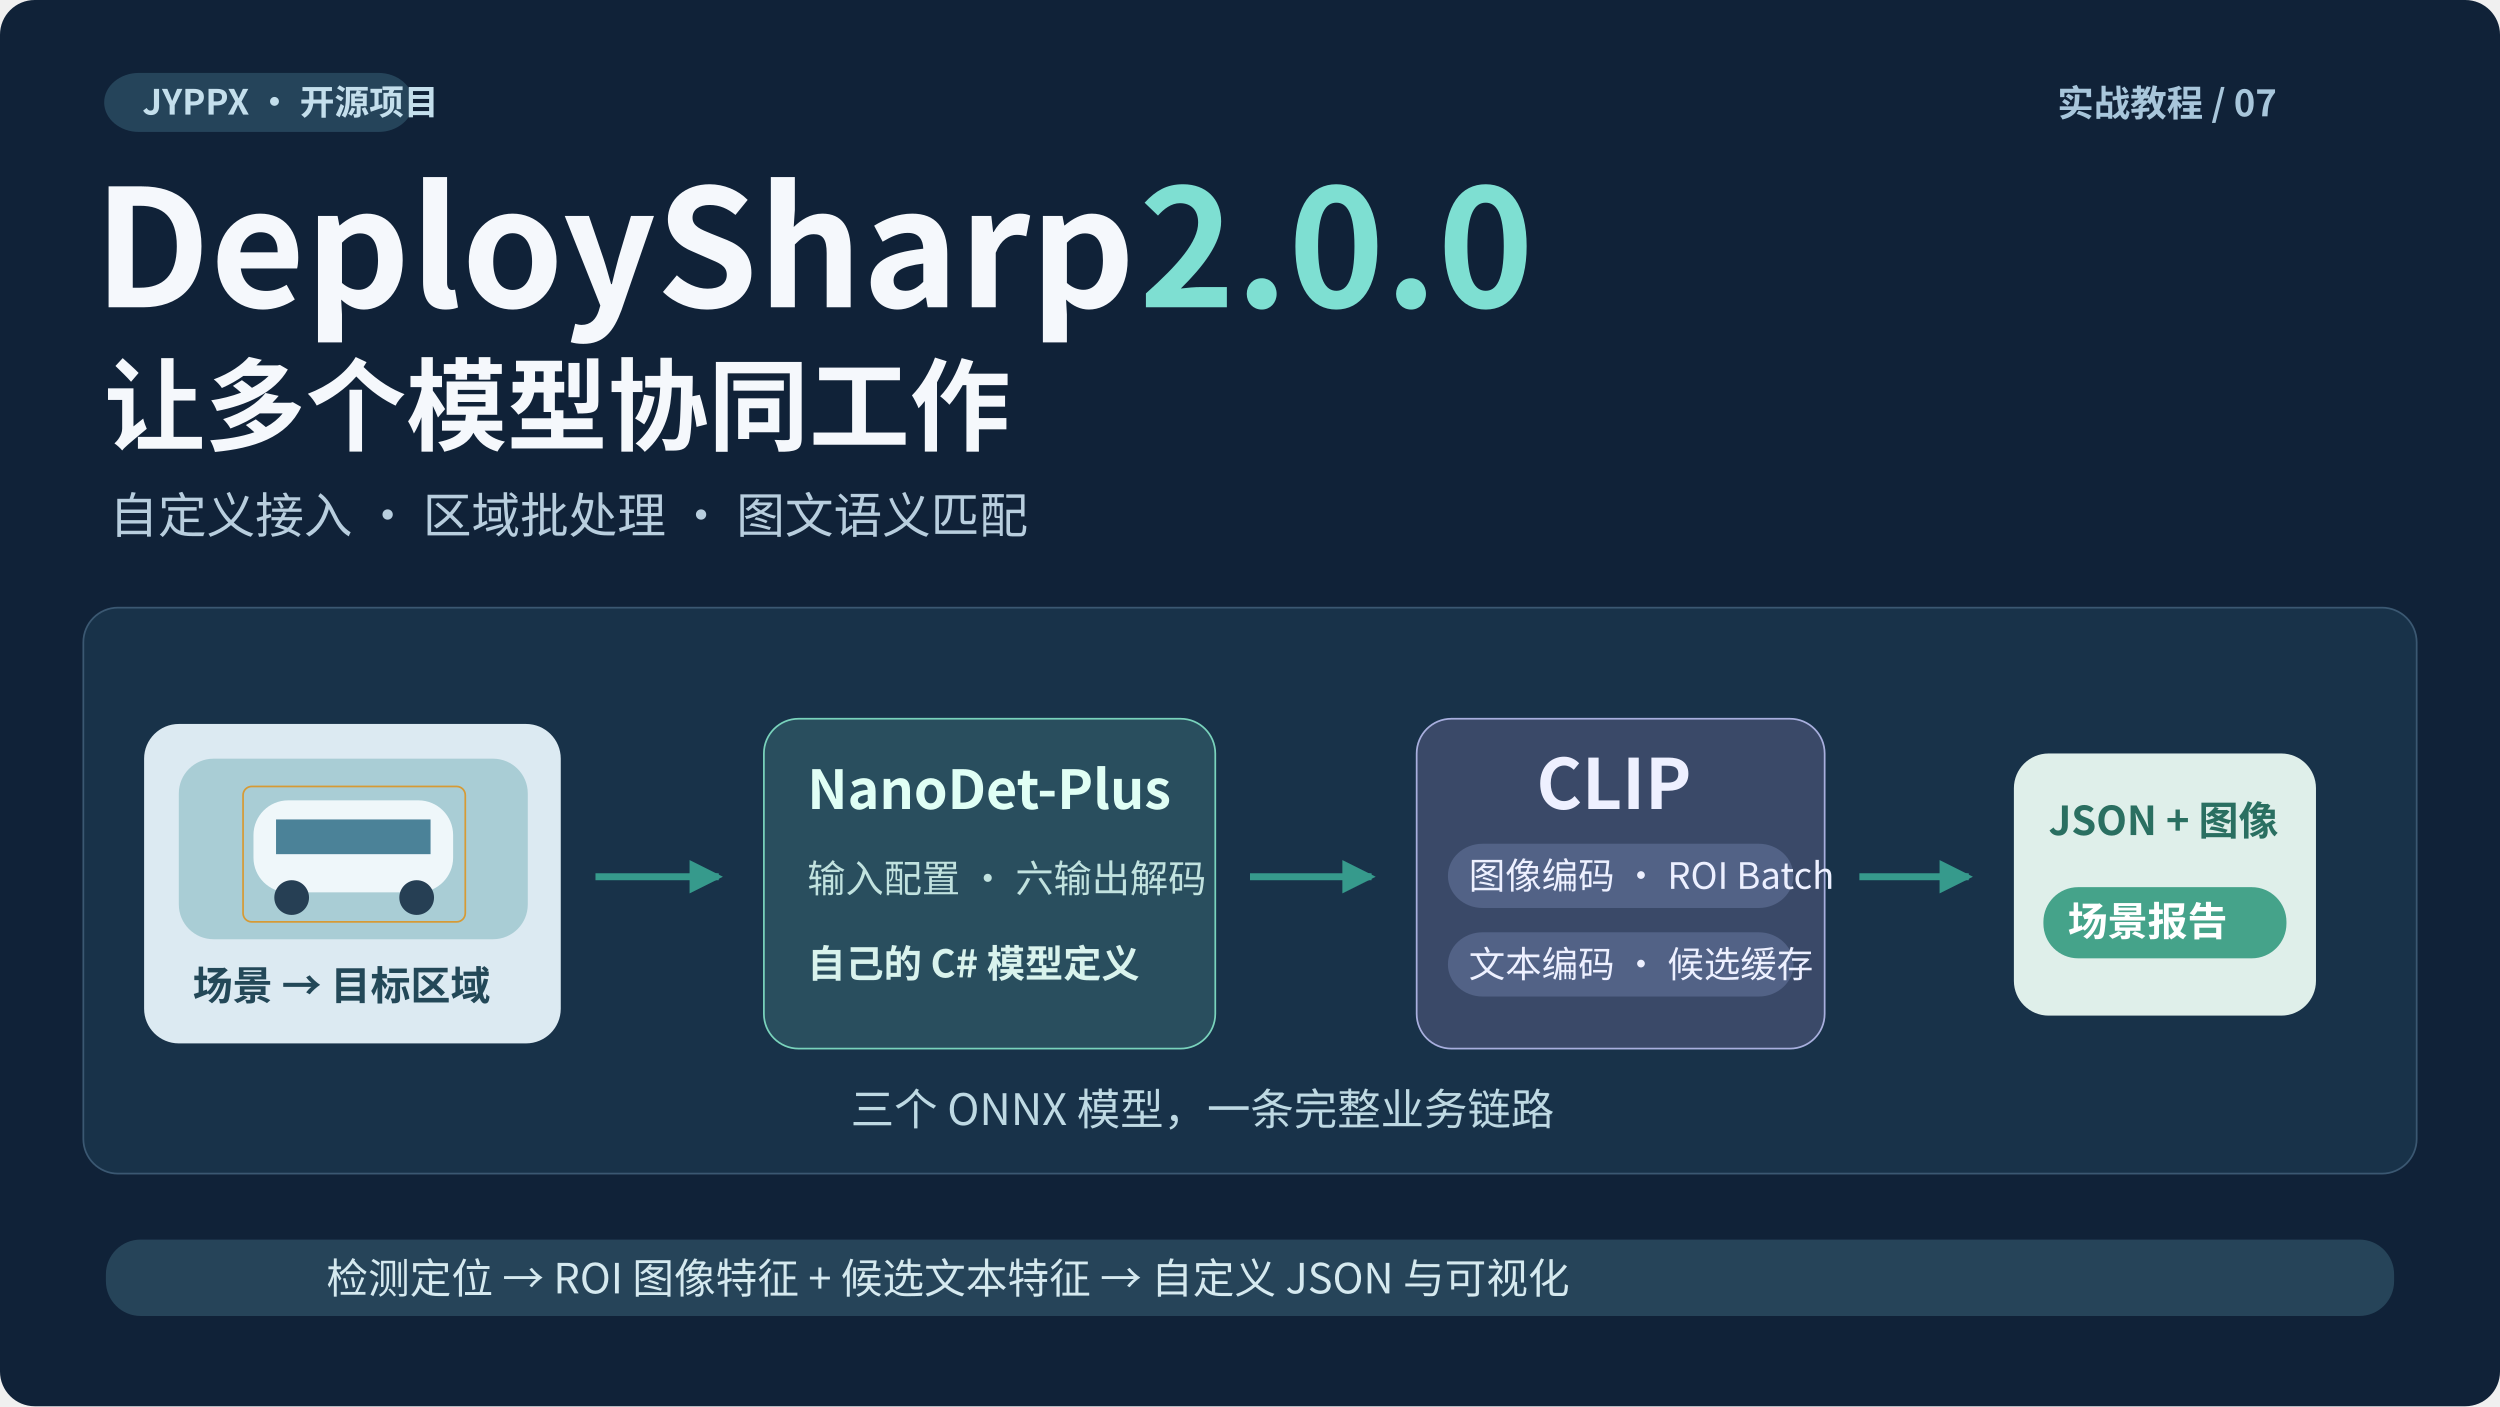
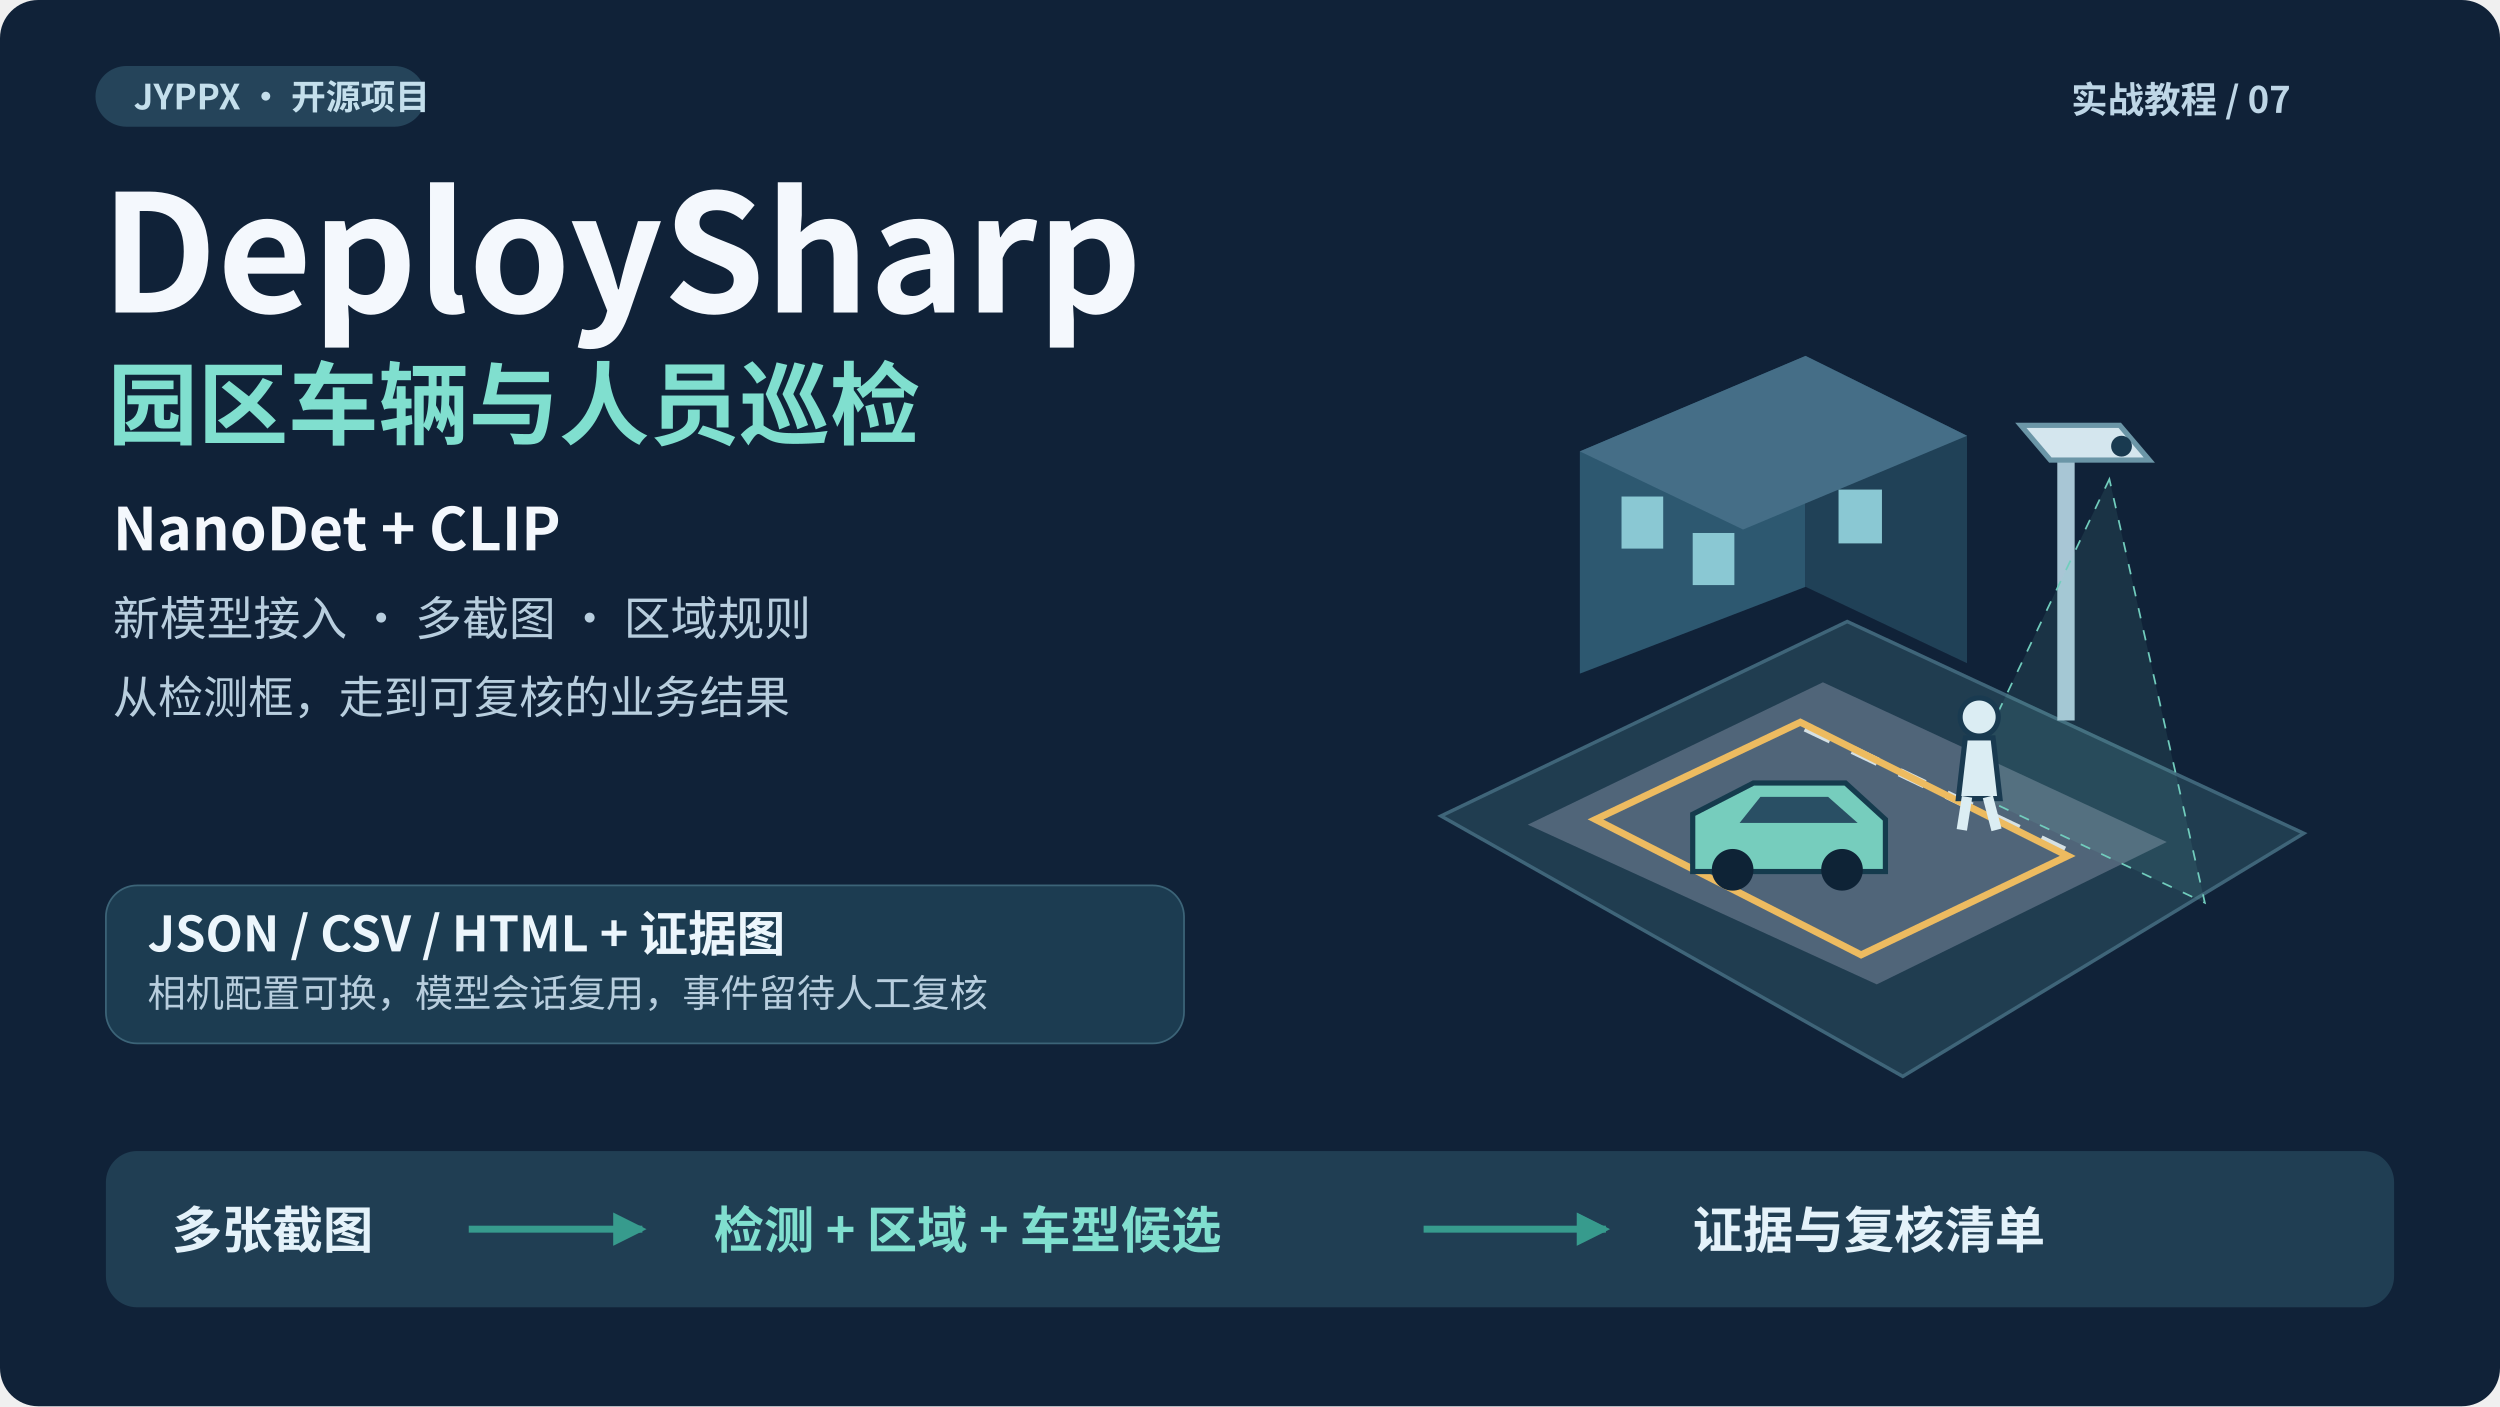
<svg xmlns="http://www.w3.org/2000/svg" width="1440" height="810" viewBox="0 0 1440 810" role="img" aria-labelledby="title desc">
  <defs>
    <marker id="arrow" viewBox="0 0 10 10" refX="8" refY="5" markerWidth="6" markerHeight="6" orient="auto">
-       <path d="M1 1L9 5L1 9Z" fill="#369a8c" />
+       <path d="M1 1L9 5L1 9Z" fill="#379b8d" />
    </marker>
-     <filter id="shadow">
-       <feDropShadow dx="0" dy="8" stdDeviation="8" flood-opacity=".16" />
-     </filter>
  </defs>
-   <rect x="0" y="0" width="1440" height="810" rx="20" fill="#102238" stroke="none" />
+   <rect width="1440" height="810" rx="22" fill="#102238" />
  <g font-family="Segoe UI, Microsoft YaHei, Noto Sans CJK SC, sans-serif">
-     <rect x="60" y="42" width="178" height="34" rx="20" fill="#25445a" stroke="none" />
-     <text x="82" y="66" font-size="20" fill="#c4dfec" font-weight="600">JYPPX · 开源项目</text>
-     <text x="1185" y="67" font-size="21" fill="#a8c6db" font-weight="600">实战教程 / 07</text>
-     <text x="54" y="177" font-size="94" fill="#f5f8fc" font-weight="750">DeploySharp</text>
-     <text x="656" y="177" font-size="94" fill="#7edfd2" font-weight="750">2.0.0</text>
-     <text x="60" y="255" font-size="58" fill="#f5f8fc" font-weight="750">让多个模型协同工作</text>
-     <text x="63" y="307" font-size="28" fill="#b8cede" font-weight="400">自定义接入 · 区域批处理 · 图文语义匹配</text>
-     <rect x="48" y="350" width="1344" height="326" rx="20" fill="#183249" stroke="#3b5872" />
-     <rect x="83" y="417" width="240" height="184" rx="20" fill="#dceaf2" stroke="none" />
-     <rect x="103" y="437" width="201" height="104" rx="20" fill="#a9cdd5" stroke="none" />
-     <rect x="146" y="461" width="115" height="53" rx="20" fill="#eff7fa" stroke="none" />
-     <rect x="159" y="472" width="89" height="20" rx="0" fill="#4b8298" stroke="none" />
-     <circle cx="168" cy="517" r="10" fill="#263f54" />
-     <circle cx="240" cy="517" r="10" fill="#263f54" />
-     <rect x="140" y="453" width="128" height="78" rx="5" fill="none" stroke="#d69a35" />
-     <text x="111" y="576" font-size="23" fill="#234858" font-weight="650">场景 → 目标区域</text>
-     <rect x="440" y="414" width="260" height="190" rx="20" fill="#294e5e" stroke="#79d3bc" />
-     <text x="465" y="466" font-size="31" fill="#e0fff5" font-weight="700">NanoDet-Plus</text>
-     <text x="465" y="514" font-size="22" fill="#c1e2df" font-weight="400">输入配置 · 六输出解码</text>
-     <text x="465" y="563" font-size="22" fill="#d9f3ed" font-weight="650">自己的 C# 模型定义</text>
-     <rect x="816" y="414" width="235" height="190" rx="20" fill="#3a4968" stroke="#a8afde" />
-     <text x="885" y="466" font-size="40" fill="#eef0ff" font-weight="750">CLIP</text>
-     <rect x="834" y="486" width="199" height="37" rx="20" fill="#526286" stroke="none" />
-     <text x="846" y="512" font-size="21" fill="#edf0ff" font-weight="400">图像编码 · ROI Batch</text>
-     <rect x="834" y="537" width="199" height="37" rx="20" fill="#526286" stroke="none" />
-     <text x="846" y="563" font-size="21" fill="#edf0ff" font-weight="400">文本编码 · 候选缓存</text>
-     <rect x="1160" y="434" width="174" height="151" rx="20" fill="#dfefea" stroke="none" />
-     <text x="1180" y="481" font-size="23" fill="#2a6f61" font-weight="700">JSON + 图像</text>
-     <rect x="1177" y="511" width="140" height="41" rx="20" fill="#45a38a" stroke="none" />
-     <text x="1191" y="539" font-size="23" fill="#fff" font-weight="650">场景报告</text>
-     <path d="M343 505H414" fill="none" stroke="#369a8c" stroke-width="4" marker-end="url(#arrow)" />
-     <path d="M720 505H790" fill="none" stroke="#369a8c" stroke-width="4" marker-end="url(#arrow)" />
-     <path d="M1071 505H1134" fill="none" stroke="#369a8c" stroke-width="4" marker-end="url(#arrow)" />
-     <text x="490" y="648" font-size="25" fill="#bed9e3" font-weight="400">三个 ONNX 模型，一条完整业务链路</text>
-     <rect x="61" y="714" width="1318" height="44" rx="20" fill="#264459" stroke="none" />
-     <text x="188" y="745" font-size="24" fill="#d5e9ef" font-weight="400">检测定位 → ROI 图像特征 + 候选文本特征 → 自定义 JSON 与可视化</text>
+     <rect x="55" y="38" width="190" height="35" rx="18" fill="#25445a" stroke="none" />
+     <text x="77" y="63" font-size="20" fill="#c4dfec" font-weight="600">JYPPX · 开源项目</text>
+     <text x="1193" y="65" font-size="21" fill="#bed6e6" font-weight="600">实战教程 / 07</text>
+     <text x="58" y="180" font-size="94" fill="#f4f8fd" font-weight="750">DeploySharp</text>
+     <text x="62" y="252" font-size="52" fill="#80dfcf" font-weight="750">园区车辆与人员巡检</text>
+     <text x="65" y="317" font-size="34" fill="#f4f8fd" font-weight="650">NanoDet + CLIP</text>
+     <text x="65" y="366" font-size="27" fill="#b8cede" font-weight="400">新模型接入 · 多截图 · 区域规则</text>
+     <text x="65" y="411" font-size="26" fill="#b8cede" font-weight="400">从检测框，走到可复核的业务结果</text>
+     <g transform="translate(830 170)">
+       <path d="M0 300L234 188L497 310L266 450Z" fill="#203d50" stroke="#3f6579" stroke-width="2" />
+       <path d="M50 305L220 223L418 315L251 397Z" fill="#506579" />
+       <path d="M210 249L359 320" stroke="#d5e1e5" stroke-width="5" stroke-dasharray="16 14" />
+       <path d="M80 218V90L210 35L210 168Z" fill="#2d5870" />
+       <path d="M210 35L303 81V212L210 168Z" fill="#204157" />
+       <path d="M80 90L174 135L303 81L210 35Z" fill="#456e87" />
+       <g fill="#8ac8d3">
+         <rect x="104" y="116" width="24" height="30" />
+         <rect x="145" y="137" width="24" height="30" />
+         <rect x="229" y="112" width="25" height="31" />
+       </g>
+       <path d="M360 245V75" stroke="#a8c6d5" stroke-width="10" />
+       <path d="M334 75H391L408 95H351Z" fill="#d4e6ee" stroke="#6b96a7" stroke-width="3" />
+       <circle cx="392" cy="87" r="6" fill="#193a50" />
+       <path d="M385 106L300 284L440 350Z" fill="#7de3cf" fill-opacity=".09" stroke="#71cdbd" stroke-dasharray="6 7" />
+       <path d="M89 302L207 246L361 323L242 380Z" fill="none" stroke="#edbb60" stroke-width="4" />
+       <g transform="translate(145 270)">
+         <path d="M0 29L35 11H88L111 32V62H0Z" fill="#76cdbd" stroke="#153b4d" stroke-width="3" />
+         <path d="M39 19H78L95 34H27Z" fill="#294f64" />
+         <circle cx="23" cy="61" r="12" fill="#0e2336" />
+         <circle cx="86" cy="61" r="12" fill="#0e2336" />
+       </g>
+       <g fill="#dbedf3" stroke="#193a50" stroke-width="3">
+         <circle cx="310" cy="243" r="11" />
+         <path d="M302 255H318L322 290H298Z" />
+         <path d="M303 289L300 308M315 289L320 308" stroke="#dbedf3" stroke-width="6" />
+       </g>
+     </g>
+     <rect x="61" y="510" width="621" height="91" rx="18" fill="#1c3c51" stroke="#3c6478" />
+     <text x="85" y="548" font-size="28" fill="#ecf6fc" font-weight="650">JSON / CSV / HTML + 证据图</text>
+     <text x="85" y="580" font-size="22" fill="#b8cede" font-weight="400">相机配置可换，模型会话复用，事件留待人工复核</text>
+     <rect x="61" y="663" width="1318" height="90" rx="18" fill="#203e53" stroke="none" />
+     <text x="99" y="719" font-size="29" fill="#e4f2fa" font-weight="650">多张截图</text>
+     <path d="M270 708H370" fill="none" stroke="#379b8d" stroke-width="4" marker-end="url(#arrow)" />
+     <text x="411" y="719" font-size="29" fill="#80dfcf" font-weight="650">检测 + 区域 + 车型候选</text>
+     <path d="M820 708H925" fill="none" stroke="#379b8d" stroke-width="4" marker-end="url(#arrow)" />
+     <text x="975" y="719" font-size="29" fill="#e4f2fa" font-weight="650">证据与复核清单</text>
  </g>
</svg>
